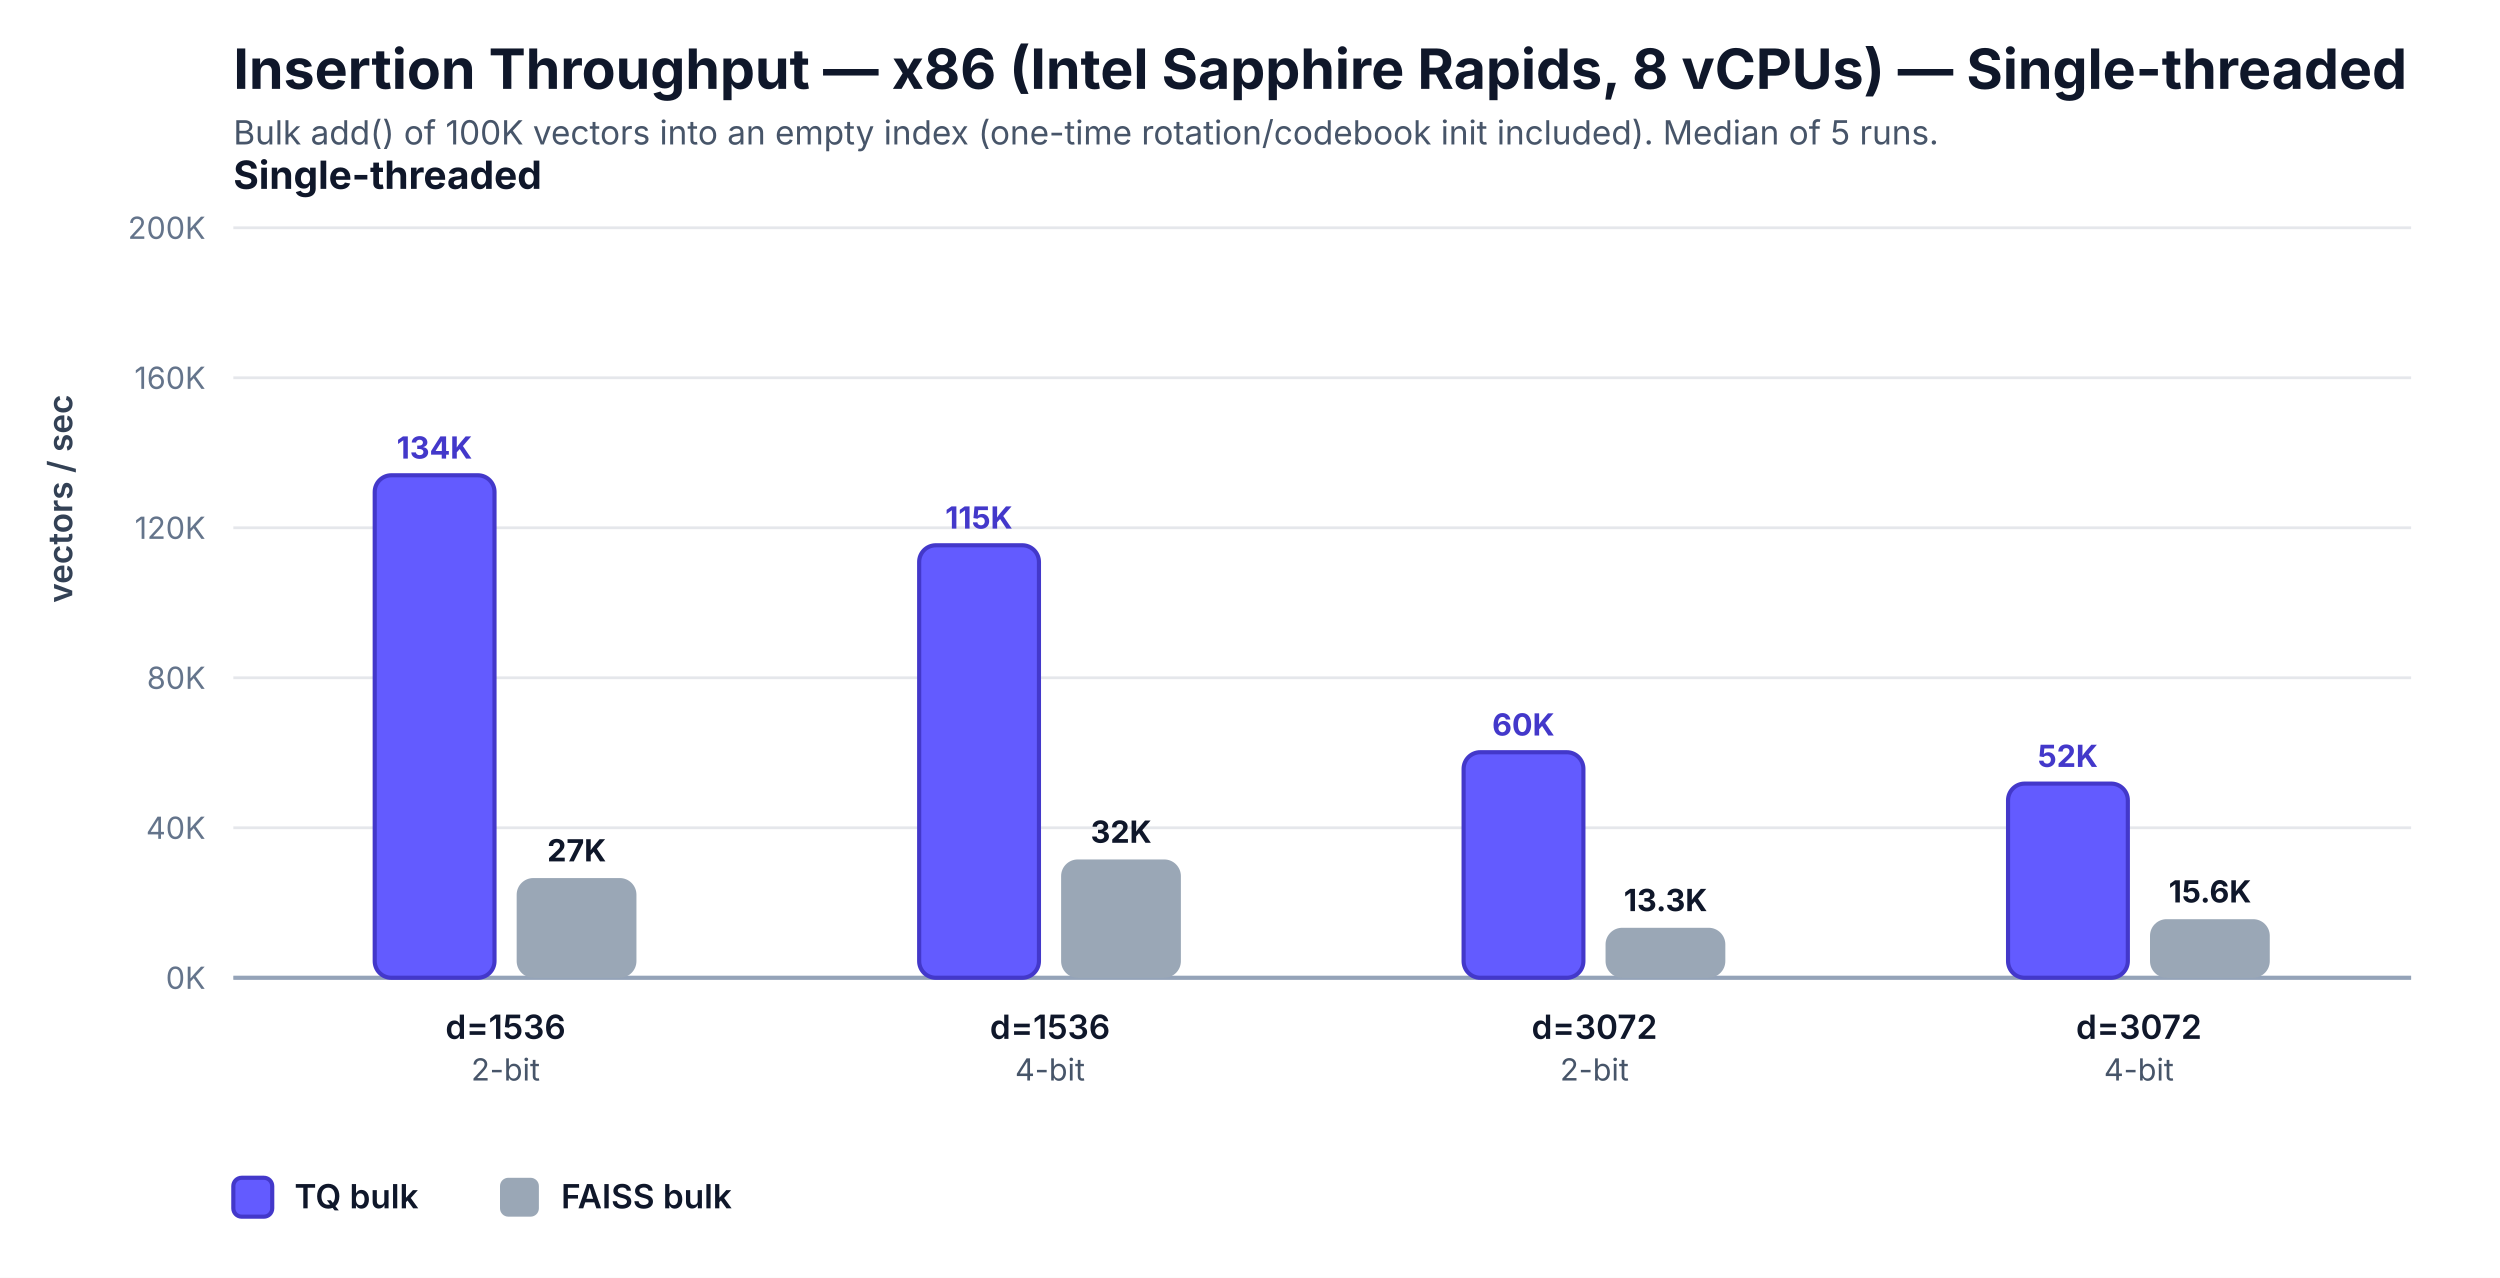
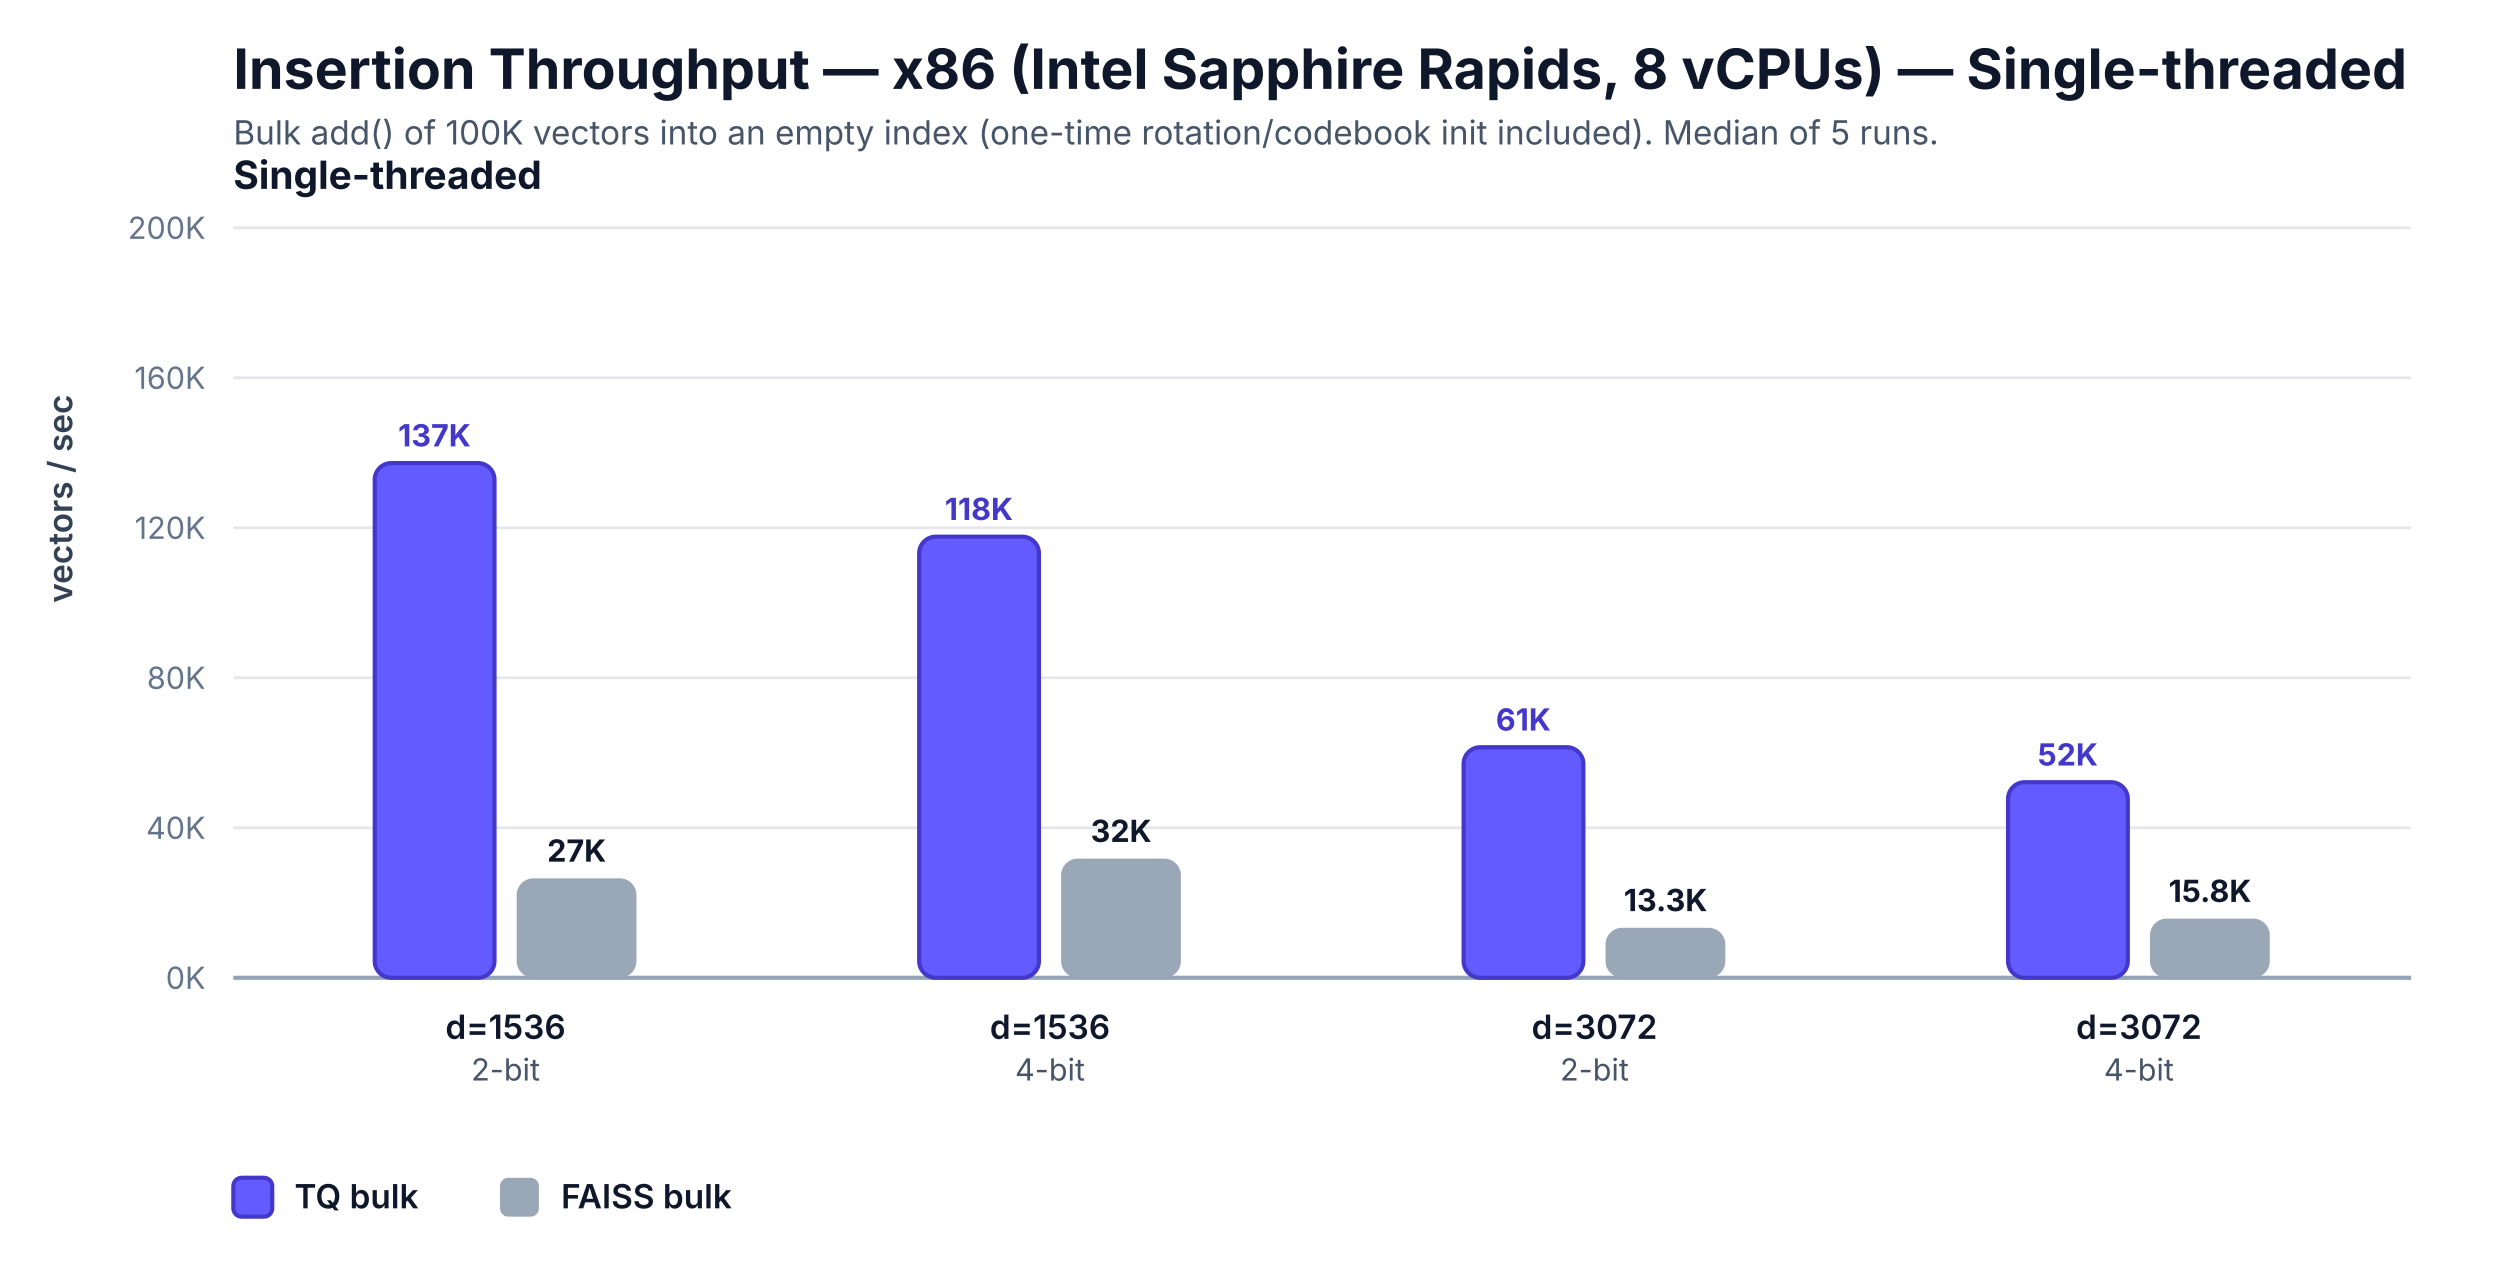
<svg xmlns="http://www.w3.org/2000/svg" width="900" height="460" viewBox="0 0 900 460" role="img" aria-label="Insertion Throughput — x86 (Intel Sapphire Rapids, 8 vCPUs) — Single-threaded">
  <style>
  .title { font: 700 20px -apple-system, BlinkMacSystemFont, "Segoe UI", sans-serif; fill: #0f172a; }
  .subtitle { font: 400 12px -apple-system, BlinkMacSystemFont, "Segoe UI", sans-serif; fill: #475569; }
  .panel { font: 700 14px -apple-system, BlinkMacSystemFont, "Segoe UI", sans-serif; fill: #0f172a; }
  .label { font: 600 12px -apple-system, BlinkMacSystemFont, "Segoe UI", sans-serif; fill: #0f172a; }
  .secondary { font: 400 11px -apple-system, BlinkMacSystemFont, "Segoe UI", sans-serif; fill: #475569; }
  .tick { font: 400 11px -apple-system, BlinkMacSystemFont, "Segoe UI", sans-serif; fill: #64748b; }
  .value { font: 700 11px -apple-system, BlinkMacSystemFont, "Segoe UI", sans-serif; fill: #0f172a; }
  .value-accent { font: 700 11px -apple-system, BlinkMacSystemFont, "Segoe UI", sans-serif; fill: #4338ca; }
  .axis { font: 600 12px -apple-system, BlinkMacSystemFont, "Segoe UI", sans-serif; fill: #334155; }
  .legend { font: 600 12px -apple-system, BlinkMacSystemFont, "Segoe UI", sans-serif; fill: #0f172a; }
</style>
  <rect width="100%" height="100%" fill="#ffffff" />
  <text x="84" y="32" class="title">Insertion Throughput — x86 (Intel Sapphire Rapids, 8 vCPUs) — Single-threaded</text>
  <text x="84" y="52" class="subtitle">Bulk add() of 100K vectors into an empty index (one-time rotation/codebook init included). Median of 5 runs.</text>
  <line x1="84" y1="352.0" x2="868" y2="352.0" stroke="#e5e7eb" stroke-width="1" />
  <text x="74" y="356.0" text-anchor="end" class="tick">0K</text>
  <line x1="84" y1="298.0" x2="868" y2="298.0" stroke="#e5e7eb" stroke-width="1" />
  <text x="74" y="302.0" text-anchor="end" class="tick">40K</text>
  <line x1="84" y1="244.0" x2="868" y2="244.0" stroke="#e5e7eb" stroke-width="1" />
  <text x="74" y="248.0" text-anchor="end" class="tick">80K</text>
  <line x1="84" y1="190.0" x2="868" y2="190.0" stroke="#e5e7eb" stroke-width="1" />
  <text x="74" y="194.0" text-anchor="end" class="tick">120K</text>
  <line x1="84" y1="136.0" x2="868" y2="136.0" stroke="#e5e7eb" stroke-width="1" />
  <text x="74" y="140.0" text-anchor="end" class="tick">160K</text>
  <line x1="84" y1="82.0" x2="868" y2="82.0" stroke="#e5e7eb" stroke-width="1" />
  <text x="74" y="86.0" text-anchor="end" class="tick">200K</text>
  <line x1="84" y1="352.0" x2="868" y2="352.0" stroke="#94a3b8" stroke-width="1.5" />
  <text x="84" y="68" class="panel">Single-threaded</text>
-   <rect x="134.9" y="171.1" width="43.12" height="180.9" rx="6" fill="#635bff" stroke="#4338ca" stroke-width="1.5" />
-   <text x="156.4" y="165.1" text-anchor="middle" class="value-accent">134K</text>
-   <rect x="186.0" y="316.1" width="43.12" height="35.9" rx="6" fill="#9aa7b6" />
-   <text x="207.6" y="310.1" text-anchor="middle" class="value">27K</text>
+   <rect x="134.9" y="166.7" width="43.12" height="185.3" rx="6" fill="#635bff" stroke="#4338ca" stroke-width="1.5" />
+   <text x="156.4" y="160.7" text-anchor="middle" class="value-accent">137K</text>
+   <rect x="186.0" y="316.2" width="43.12" height="35.8" rx="6" fill="#9aa7b6" />
+   <text x="207.6" y="310.2" text-anchor="middle" class="value">27K</text>
  <text x="182.0" y="374" text-anchor="middle" class="label">d=1536</text>
  <text x="182.0" y="389" text-anchor="middle" class="secondary">2-bit</text>
-   <rect x="330.9" y="196.3" width="43.12" height="155.7" rx="6" fill="#635bff" stroke="#4338ca" stroke-width="1.5" />
-   <text x="352.4" y="190.3" text-anchor="middle" class="value-accent">115K</text>
-   <rect x="382.0" y="309.4" width="43.12" height="42.6" rx="6" fill="#9aa7b6" />
-   <text x="403.6" y="303.4" text-anchor="middle" class="value">32K</text>
+   <rect x="330.9" y="193.2" width="43.12" height="158.8" rx="6" fill="#635bff" stroke="#4338ca" stroke-width="1.5" />
+   <text x="352.4" y="187.2" text-anchor="middle" class="value-accent">118K</text>
+   <rect x="382.0" y="309.1" width="43.12" height="42.9" rx="6" fill="#9aa7b6" />
+   <text x="403.6" y="303.1" text-anchor="middle" class="value">32K</text>
  <text x="378.0" y="374" text-anchor="middle" class="label">d=1536</text>
  <text x="378.0" y="389" text-anchor="middle" class="secondary">4-bit</text>
-   <rect x="526.9" y="270.8" width="43.12" height="81.2" rx="6" fill="#635bff" stroke="#4338ca" stroke-width="1.5" />
-   <text x="548.4" y="264.8" text-anchor="middle" class="value-accent">60K</text>
+   <rect x="526.9" y="269.0" width="43.12" height="83.0" rx="6" fill="#635bff" stroke="#4338ca" stroke-width="1.5" />
+   <text x="548.4" y="263.0" text-anchor="middle" class="value-accent">61K</text>
  <rect x="578.0" y="334.0" width="43.12" height="18.0" rx="6" fill="#9aa7b6" />
  <text x="599.6" y="328.0" text-anchor="middle" class="value">13.3K</text>
  <text x="574.0" y="374" text-anchor="middle" class="label">d=3072</text>
  <text x="574.0" y="389" text-anchor="middle" class="secondary">2-bit</text>
-   <rect x="722.9" y="282.1" width="43.12" height="69.9" rx="6" fill="#635bff" stroke="#4338ca" stroke-width="1.5" />
-   <text x="744.4" y="276.1" text-anchor="middle" class="value-accent">52K</text>
-   <rect x="774.0" y="330.9" width="43.12" height="21.1" rx="6" fill="#9aa7b6" />
-   <text x="795.6" y="324.9" text-anchor="middle" class="value">15.6K</text>
+   <rect x="722.9" y="281.6" width="43.12" height="70.4" rx="6" fill="#635bff" stroke="#4338ca" stroke-width="1.5" />
+   <text x="744.4" y="275.6" text-anchor="middle" class="value-accent">52K</text>
+   <rect x="774.0" y="330.7" width="43.12" height="21.3" rx="6" fill="#9aa7b6" />
+   <text x="795.6" y="324.7" text-anchor="middle" class="value">15.8K</text>
  <text x="770.0" y="374" text-anchor="middle" class="label">d=3072</text>
  <text x="770.0" y="389" text-anchor="middle" class="secondary">4-bit</text>
  <text x="26" y="217.0" transform="rotate(-90, 26, 217.0)" class="axis">vectors / sec</text>
  <rect x="84" y="424" width="14" height="14" rx="3" fill="#635bff" stroke="#4338ca" stroke-width="1.5" />
  <text x="106" y="435" class="legend">TQ bulk</text>
  <rect x="180" y="424" width="14" height="14" rx="3" fill="#9aa7b6" />
  <text x="202" y="435" class="legend">FAISS bulk</text>
</svg>
